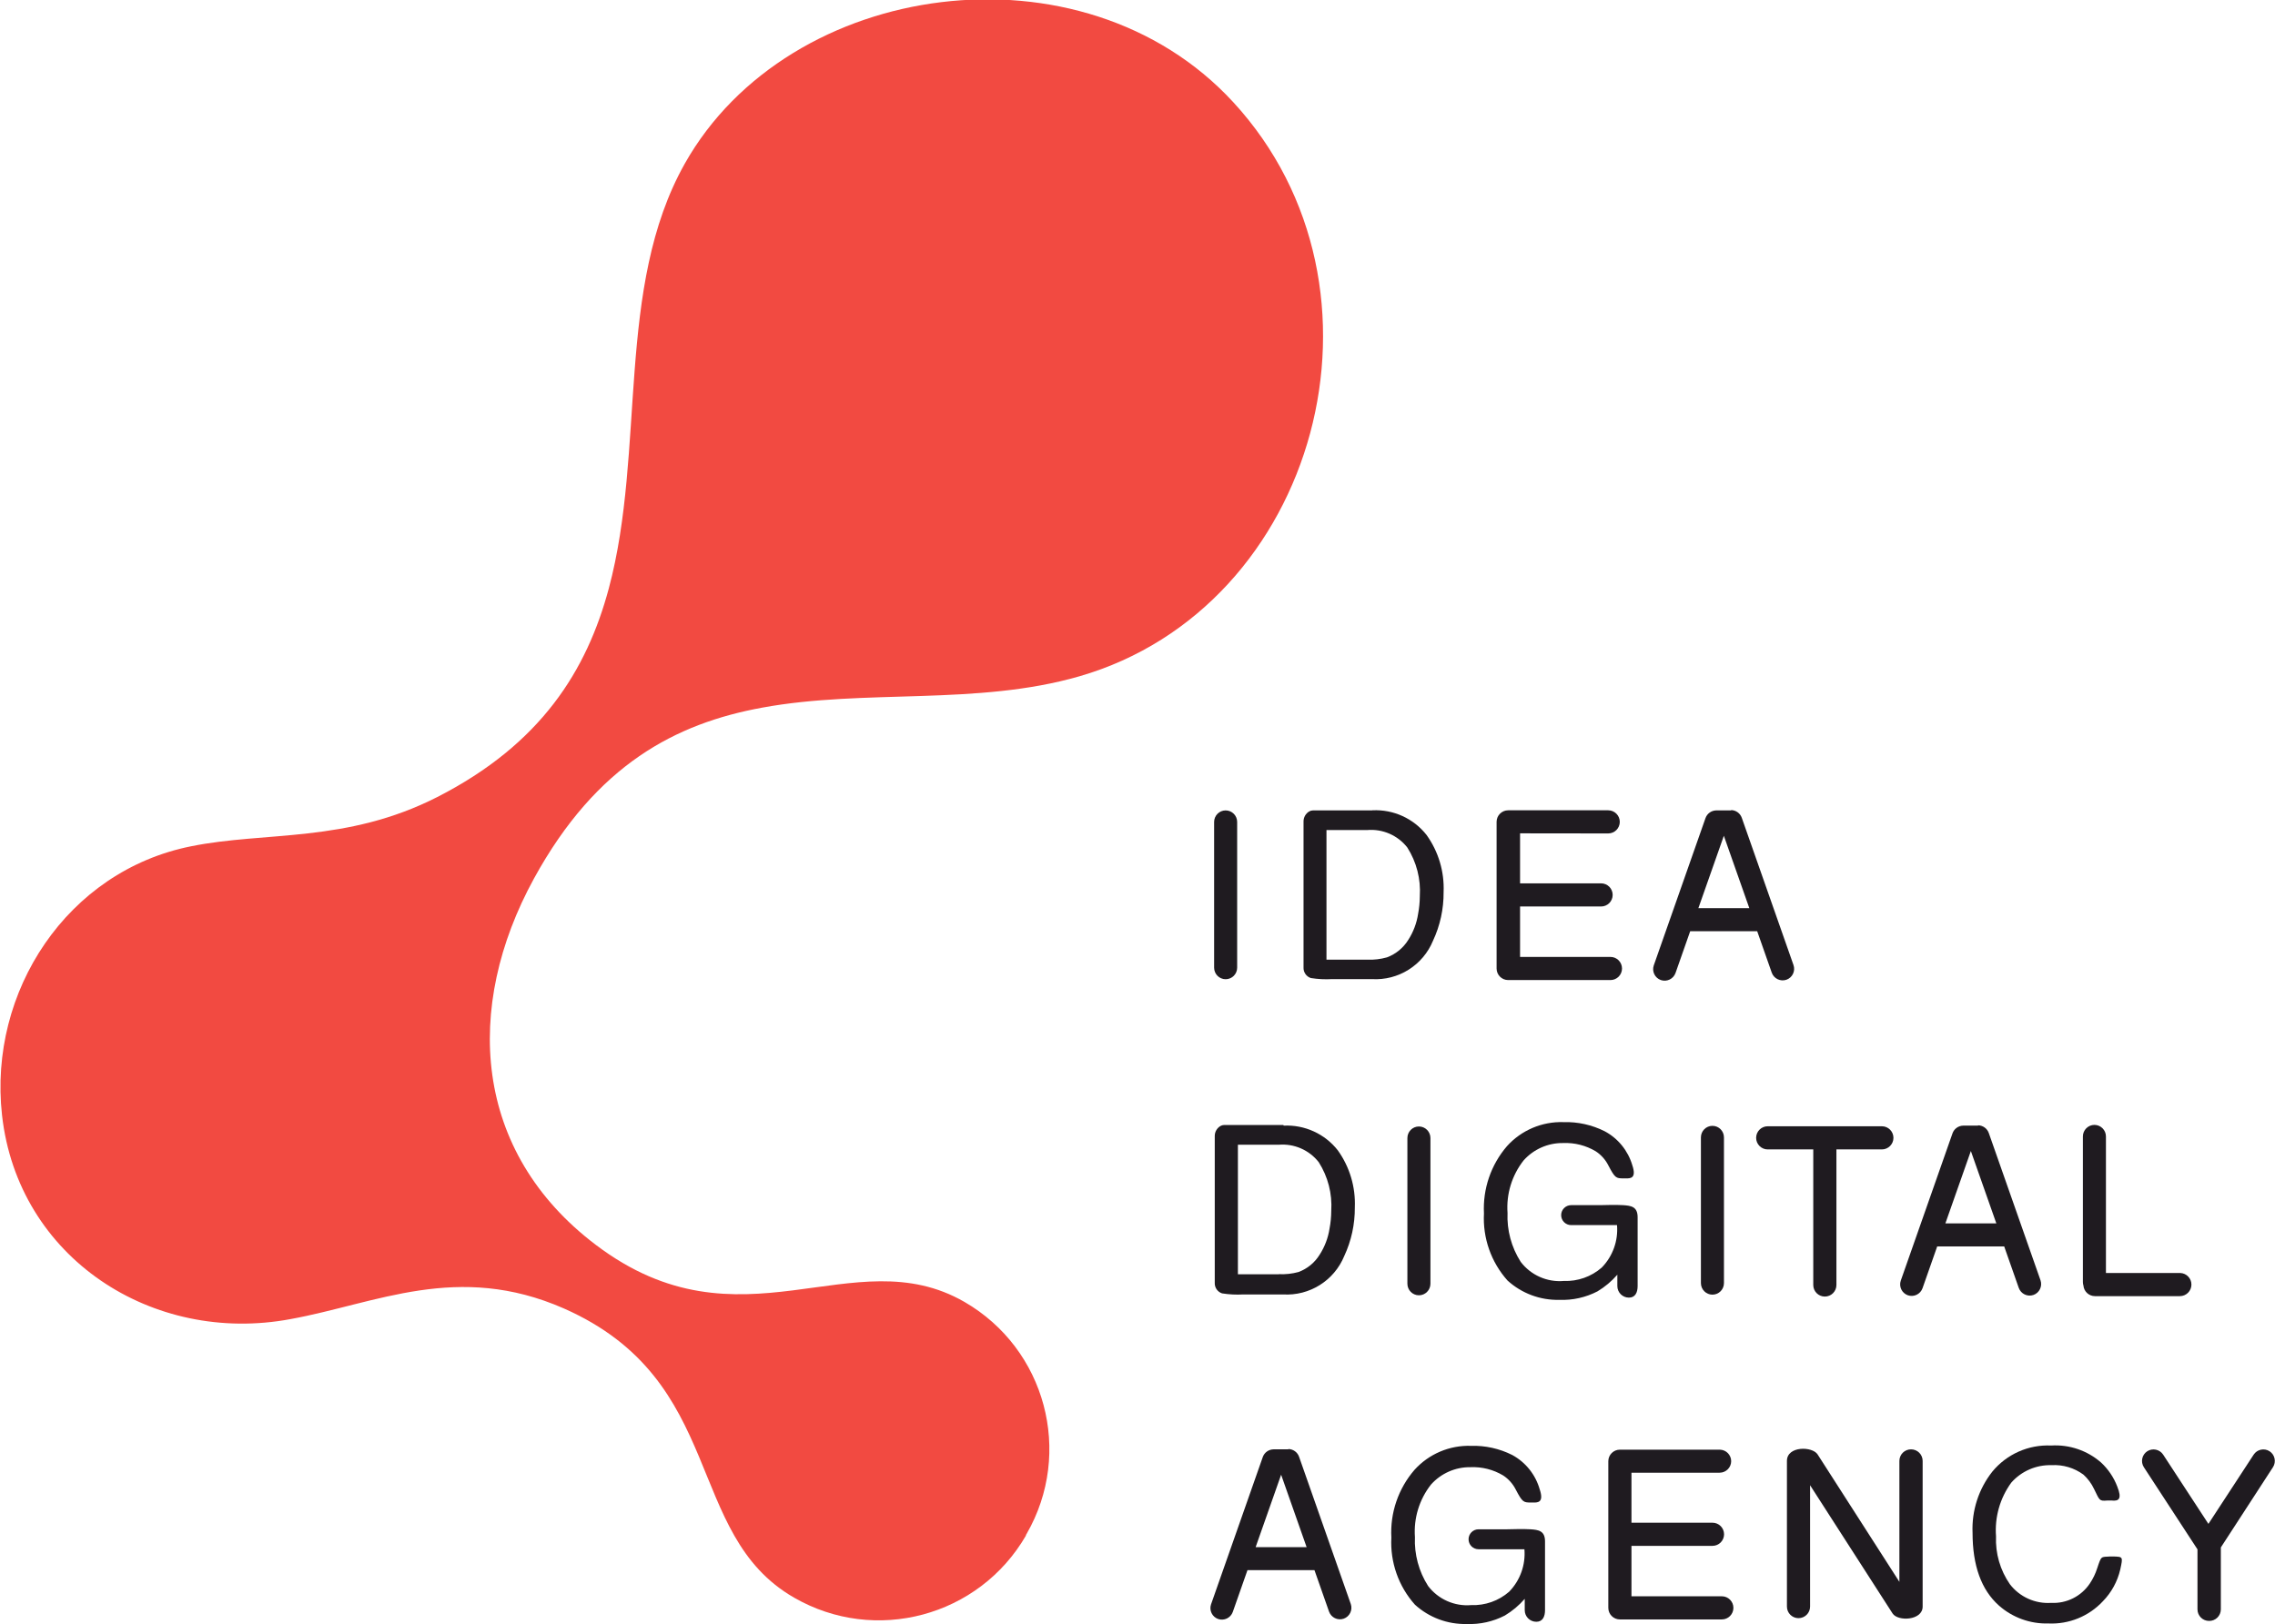
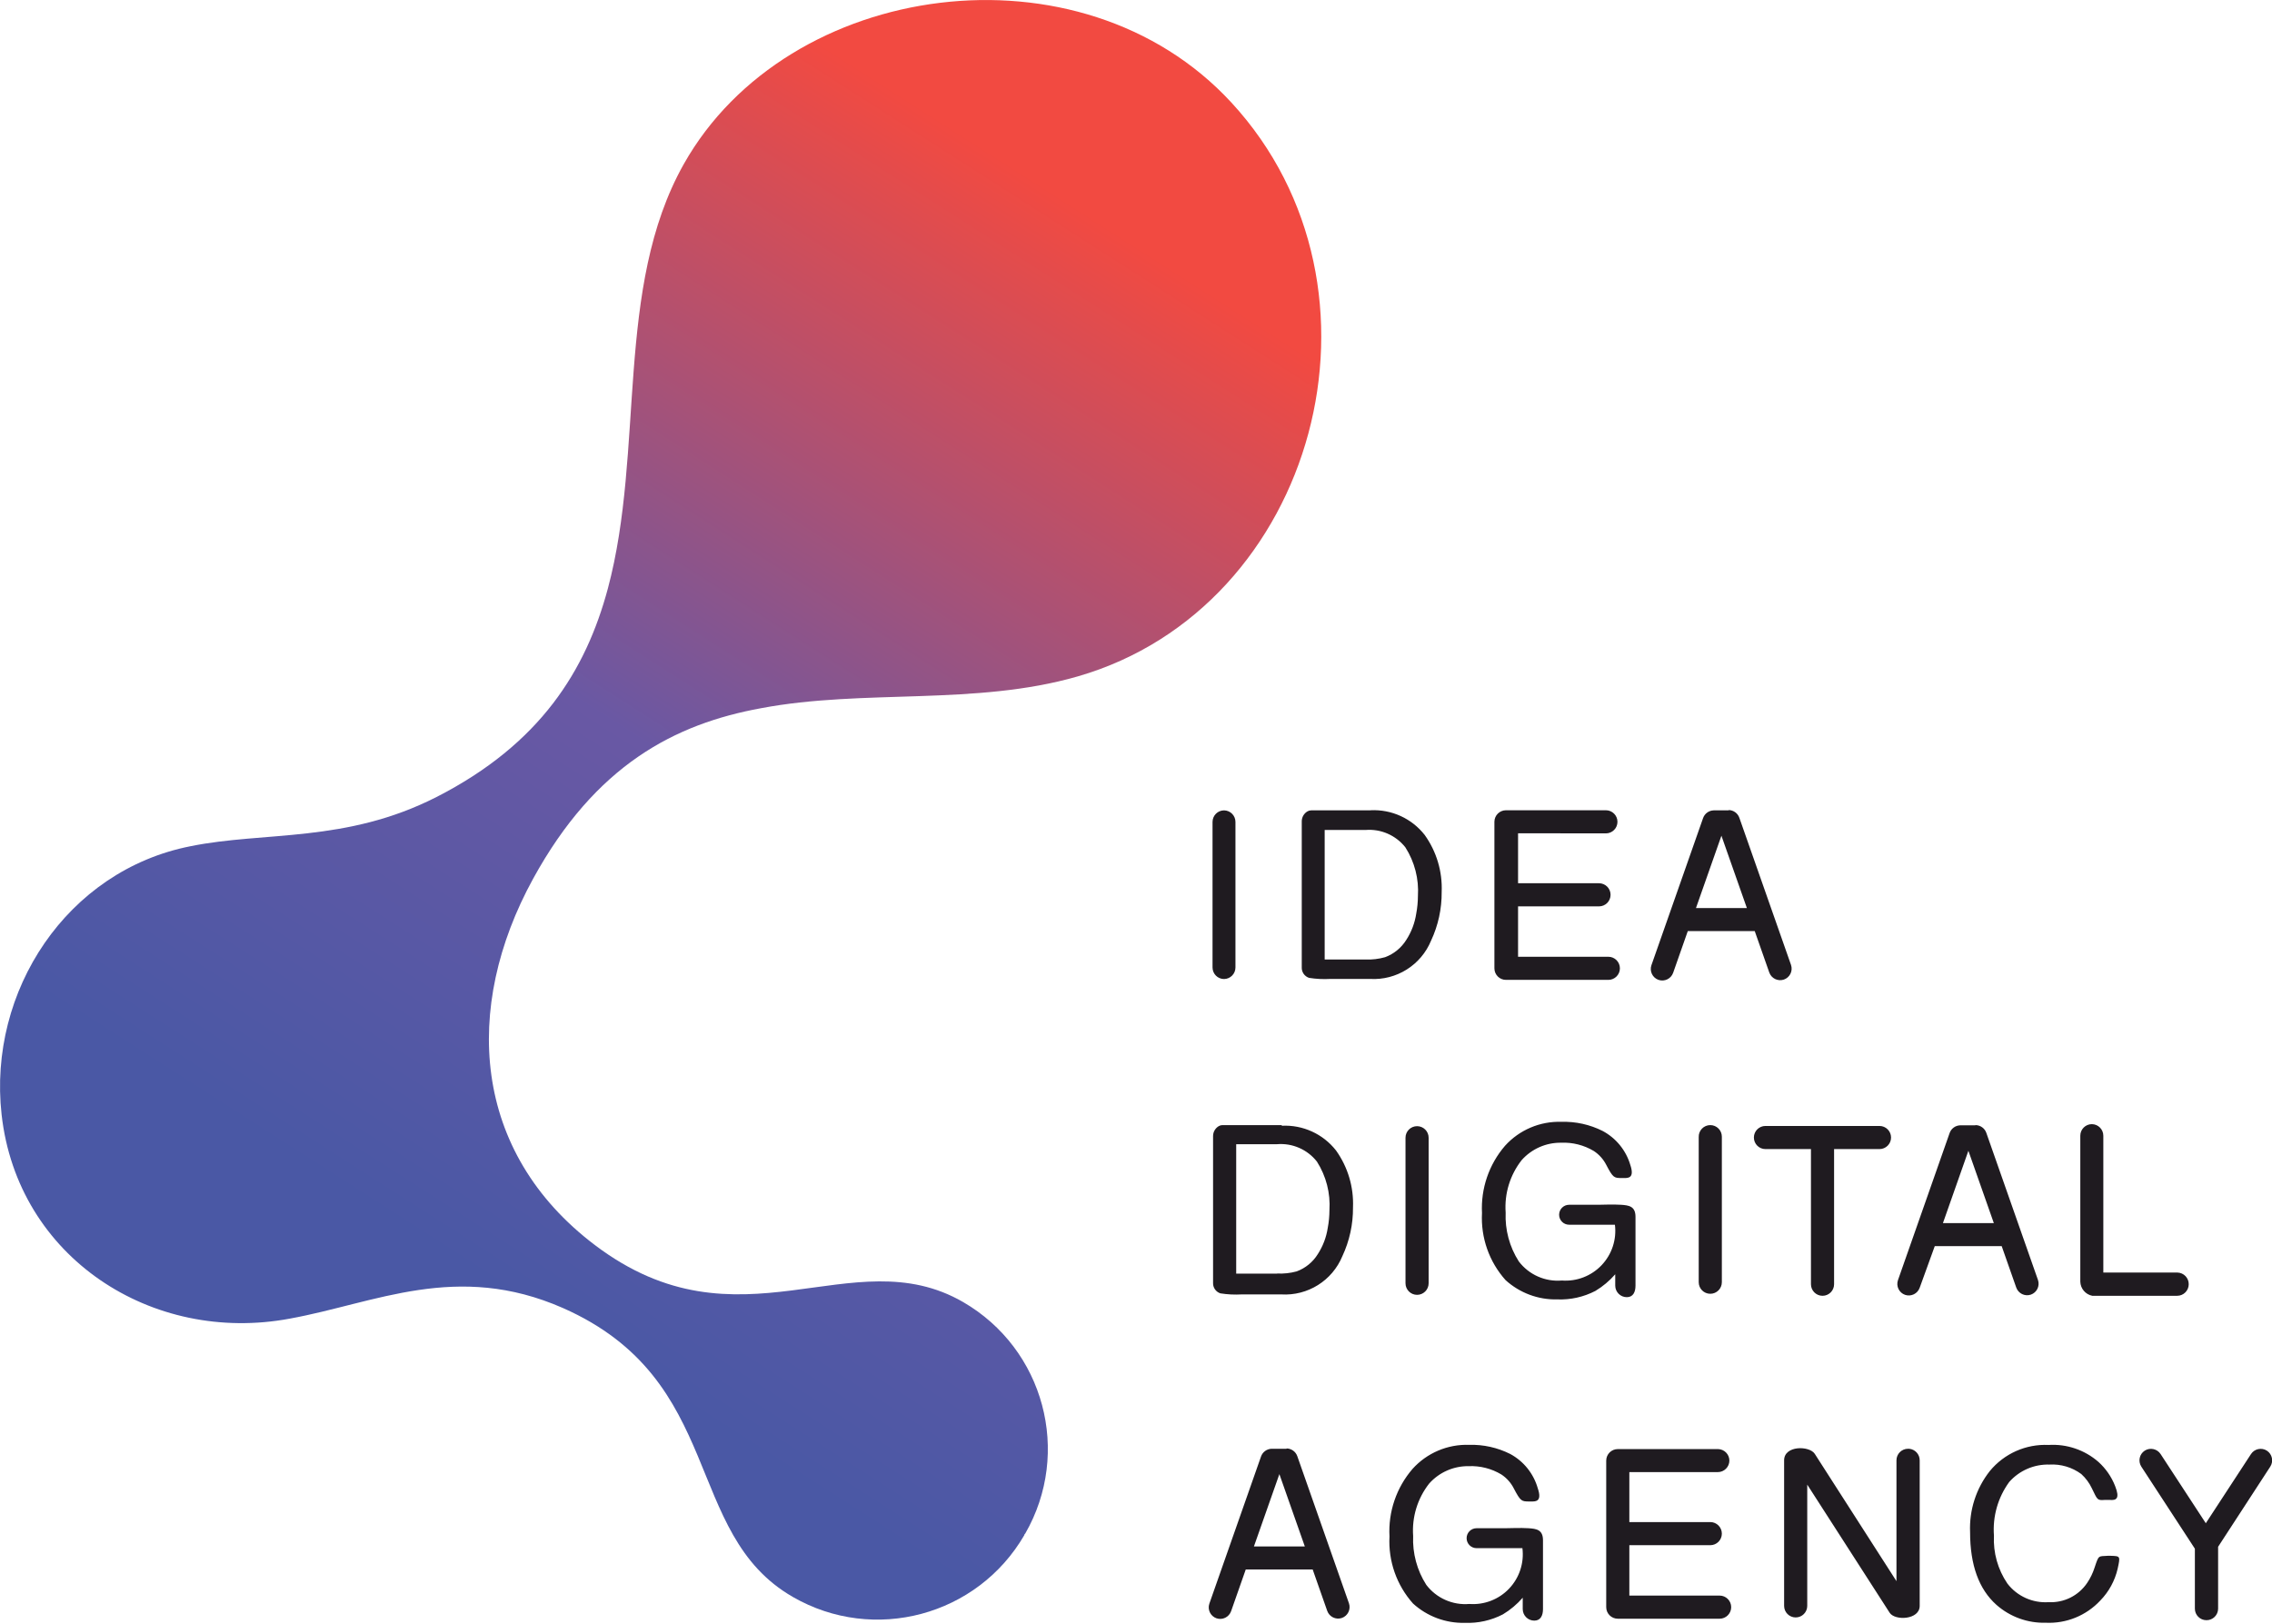
- <svg xmlns="http://www.w3.org/2000/svg" viewBox="0 0 214.23 152.91">
+ <svg xmlns="http://www.w3.org/2000/svg" viewBox="0 0 214.17 153.03">
  <defs>
-     <style>.a,.b{fill-rule:evenodd}.a{fill:url(#a)}.b,.c{fill:#1f1b20}</style>
-     <linearGradient id="a" x1="-259.8" y1="342.89" x2="-197.58" y2="245.78" gradientUnits="userSpaceOnUse">
+     <style>.a{fill:url(#a)}.b{fill:#1f1b20}</style>
+     <linearGradient id="a" x1="-259.78" y1="-188.9" x2="-197.56" y2="-91.79" gradientTransform="matrix(1 0 0 -1 307.02 -67.18)" gradientUnits="userSpaceOnUse">
      <stop offset="0" stop-color="#4a58a5" />
      <stop offset=".44" stop-color="#6958a4" />
      <stop offset="1" stop-color="#f24a41" />
    </linearGradient>
  </defs>
-   <path class="a" d="M96.61 144.57v.06a16 16 0 0 1-21.83 5.85c-10.44-6-6.26-20.43-21.68-27.24-10-4.39-17.66-.47-25.73 1-13 2.44-25.68-5.76-27.18-19.21-1.3-11.67 6.16-23 17.8-25.32 7-1.42 14.63-.28 23.19-4.64 9.79-5 14.08-11.94 16.15-19.65 3.5-13.08.6-28.35 7.15-40 9.81-17.43 37.44-21.22 51.64-5.81 16.17 17.54 8 47.6-14.48 54.09-9.65 2.79-20.18 1.17-29.86 2.95-8.1 1.48-15.6 5.33-21.5 16.1-6.63 12.11-5.77 25.73 5.84 34.51 13.64 10.32 24.2-.7 34.71 5.37a16 16 0 0 1 5.85 21.83z" />
-   <path class="b" d="M129.19 76.33h-5.56a.69.69 0 0 0-.35.1 1.09 1.09 0 0 0-.53.93v13.76a1 1 0 0 0 .69 1 9.37 9.37 0 0 0 2 .1h3.74a5.85 5.85 0 0 0 5.76-3.61 10.62 10.62 0 0 0 1-4.59 8.62 8.62 0 0 0-1.6-5.37 6.1 6.1 0 0 0-5.1-2.33zm-.42 14.06h-3.86V78.18h3.84a4.33 4.33 0 0 1 3.77 1.64 7.64 7.64 0 0 1 1.18 4.59 9.11 9.11 0 0 1-.16 1.66 6.28 6.28 0 0 1-.93 2.46 4 4 0 0 1-2 1.64 5.92 5.92 0 0 1-1.84.22zm22.34 16.16a8.13 8.13 0 0 0-3.88-.86 6.87 6.87 0 0 0-5.32 2.26 9 9 0 0 0-2.17 6.34 8.78 8.78 0 0 0 2.22 6.32 7 7 0 0 0 4.88 1.82 7.18 7.18 0 0 0 3.59-.8 7.76 7.76 0 0 0 1.87-1.57v1.07a1.09 1.09 0 0 0 1.09 1.09c.6 0 .82-.49.82-1.09v-6.48c0-1-.61-1.09-1.37-1.14s-1.75 0-2.18 0h-2.71a.94.94 0 0 0-.94.94.94.94 0 0 0 .94.94h4.32a5.13 5.13 0 0 1-1.44 4 5.13 5.13 0 0 1-3.57 1.26 4.61 4.61 0 0 1-4.06-1.8 7.93 7.93 0 0 1-1.24-4.61 7.17 7.17 0 0 1 1.51-4.94 4.89 4.89 0 0 1 3.72-1.64 5.53 5.53 0 0 1 3.08.78 3.43 3.43 0 0 1 1.18 1.32c.63 1.21.74 1.22 1.4 1.23h.28c.39 0 1 0 .58-1.24a5.34 5.34 0 0 0-2.6-3.2zm46.74 31.2a6.53 6.53 0 0 0-4.7-1.6 6.76 6.76 0 0 0-5.54 2.46 8.7 8.7 0 0 0-1.86 5.76c0 3.08.82 5.37 2.48 6.85a6.75 6.75 0 0 0 4.66 1.69 6.6 6.6 0 0 0 5.13-2.09 6.33 6.33 0 0 0 1.64-3c.26-1.2.26-1.19-.65-1.22h-.29c-.9.06-.83-.09-1.23 1.1a5.61 5.61 0 0 1-.7 1.45 4.12 4.12 0 0 1-3.64 1.82 4.52 4.52 0 0 1-3.88-1.75 7.35 7.35 0 0 1-1.31-4.52 7.6 7.6 0 0 1 1.44-5.06 4.87 4.87 0 0 1 3.79-1.64 4.61 4.61 0 0 1 3 .89 4.3 4.3 0 0 1 1 1.35c.54 1.1.48 1.15 1.25 1.09h.41c.66.07 1-.13.53-1.31a6 6 0 0 0-1.53-2.27z" />
-   <rect class="c" x="114.33" y="76.33" width="2.17" height="15.9" rx="1.09" ry="1.09" />
-   <path class="b" d="M143.14 78.49v4.71h7.63a1.09 1.09 0 0 1 1.09 1.09 1.09 1.09 0 0 1-1.09 1.09h-7.63v4.75h8.51a1.09 1.09 0 0 1 1.09 1.09 1.09 1.09 0 0 1-1.09 1.09h-9.63a1.09 1.09 0 0 1-1.09-1.09V77.4a1.09 1.09 0 0 1 1.09-1.08h9.42a1.09 1.09 0 0 1 1.09 1.09 1.09 1.09 0 0 1-1.09 1.09zm19.88-2.19a1.09 1.09 0 0 1 1 .73l4.87 13.87a1.09 1.09 0 0 1-.67 1.38 1.09 1.09 0 0 1-1.38-.67l-1.37-3.9h-6.31l-1.38 3.93a1.09 1.09 0 0 1-1.38.67 1.09 1.09 0 0 1-.67-1.38l4.87-13.87a1.09 1.09 0 0 1 1-.73h1.41zm1.71 9.24l-2.4-6.82-2.4 6.82zm-43.88 20.42h-5.58a.69.69 0 0 0-.35.1 1.09 1.09 0 0 0-.53.93v13.83a1 1 0 0 0 .69 1 9.37 9.37 0 0 0 2 .1h3.74a5.85 5.85 0 0 0 5.76-3.61 10.63 10.63 0 0 0 1-4.59 8.62 8.62 0 0 0-1.6-5.37 6.1 6.1 0 0 0-5.1-2.33zm-.42 14.06h-3.86v-12.2h3.84a4.33 4.33 0 0 1 3.77 1.64 7.64 7.64 0 0 1 1.18 4.59 9.08 9.08 0 0 1-.16 1.66 6.28 6.28 0 0 1-.93 2.46 3.94 3.94 0 0 1-2 1.64 5.92 5.92 0 0 1-1.84.2z" />
-   <rect class="c" x="132.53" y="106.1" width="2.17" height="15.9" rx="1.09" ry="1.09" />
-   <rect class="c" x="160.17" y="106.04" width="2.17" height="15.9" rx="1.09" ry="1.09" />
-   <path class="b" d="M186.28 105.99a1.09 1.09 0 0 1 1 .73l4.87 13.87a1.09 1.09 0 0 1-.67 1.38 1.09 1.09 0 0 1-1.38-.67l-1.37-3.9h-6.31l-1.38 3.93a1.09 1.09 0 0 1-1.38.67 1.09 1.09 0 0 1-.67-1.38l4.87-13.87a1.09 1.09 0 0 1 1-.73h1.4zm1.71 9.24l-2.4-6.82-2.4 6.82zm-66.66 21.25a1.09 1.09 0 0 1 1 .73l4.87 13.87a1.09 1.09 0 0 1-.67 1.38 1.09 1.09 0 0 1-1.38-.67l-1.37-3.9h-6.31l-1.38 3.93a1.09 1.09 0 0 1-1.38.67 1.09 1.09 0 0 1-.67-1.38l4.87-13.87a1.09 1.09 0 0 1 1-.73h1.4zm1.71 9.24l-2.4-6.82-2.4 6.82zm30.59-7.01v4.71h7.63a1.09 1.09 0 0 1 1.09 1.09 1.09 1.09 0 0 1-1.09 1.09h-7.63v4.75h8.51a1.09 1.09 0 0 1 1.09 1.09 1.09 1.09 0 0 1-1.09 1.09h-9.6a1.09 1.09 0 0 1-1.09-1.09v-13.82a1.09 1.09 0 0 1 1.09-1.08h9.42a1.09 1.09 0 0 1 1.06 1.08 1.09 1.09 0 0 1-1.09 1.09zm19.3-30.45v12.77a1.09 1.09 0 0 1-1.09 1.09 1.09 1.09 0 0 1-1.09-1.09v-12.77h-4.29a1.09 1.09 0 0 1-1.09-1.09 1.09 1.09 0 0 1 1.09-1.09h10.75a1.09 1.09 0 0 1 1.09 1.09 1.09 1.09 0 0 1-1.09 1.09zm33.43 12.73a1.09 1.09 0 0 1-1.09 1.09h-8a1.09 1.09 0 0 1-1.08-1 1.08 1.08 0 0 1-.05-.33v-13.71a1.09 1.09 0 0 1 1.09-1.09 1.09 1.09 0 0 1 1.08 1.09v12.86h7a1.09 1.09 0 0 1 1.05 1.09zm-63.96 16.05a8.12 8.12 0 0 0-3.88-.86 6.87 6.87 0 0 0-5.32 2.26 9 9 0 0 0-2.18 6.38 8.78 8.78 0 0 0 2.22 6.32 7 7 0 0 0 4.88 1.82 7.18 7.18 0 0 0 3.59-.8 7.77 7.77 0 0 0 1.87-1.57v1.07a1.09 1.09 0 0 0 1.09 1.09c.6 0 .82-.49.82-1.09v-6.48c0-1-.61-1.09-1.37-1.14s-1.75 0-2.18 0h-2.71a.94.94 0 0 0-.94.94.94.94 0 0 0 .94.94h4.32a5.13 5.13 0 0 1-1.44 4 5.13 5.13 0 0 1-3.57 1.26 4.61 4.61 0 0 1-4.06-1.8 7.93 7.93 0 0 1-1.24-4.61 7.17 7.17 0 0 1 1.51-4.94 4.89 4.89 0 0 1 3.72-1.64 5.53 5.53 0 0 1 3.08.78 3.43 3.43 0 0 1 1.18 1.32c.63 1.21.74 1.22 1.4 1.23h.28c.39 0 1 0 .58-1.24a5.34 5.34 0 0 0-2.59-3.24zm37.56-.53a1.09 1.09 0 0 1 1.09 1.09v13.72c0 1.32-2.33 1.42-2.83.65l-7.77-12.08v11.43a1.09 1.09 0 0 1-1.09 1.09 1.09 1.09 0 0 1-1.09-1.09V137.6c0-1.42 2.39-1.39 2.89-.61l7.7 12V137.6a1.09 1.09 0 0 1 1.1-1.09zm29.17 9.24v5.84a1.09 1.09 0 0 1-1.11 1.08 1.09 1.09 0 0 1-1.09-1.09v-5.65l-5.05-7.74a1.09 1.09 0 0 1 .32-1.5 1.09 1.09 0 0 1 1.5.32l4.26 6.52 4.26-6.52a1.09 1.09 0 0 1 1.5-.32 1.09 1.09 0 0 1 .32 1.5z" />
+   <path class="a" d="M96.57 144.63v.06a16 16 0 0 1-21.83 5.85c-10.44-6-6.26-20.43-21.68-27.24-10-4.39-17.66-.47-25.73 1-13 2.44-25.68-5.76-27.18-19.24-1.3-11.64 6.16-23 17.81-25.29 7-1.42 14.63-.28 23.19-4.64 9.79-5 14.08-11.94 16.15-19.65 3.5-13.08.6-28.35 7.15-40 9.8-17.42 37.43-21.22 51.63-5.81 16.17 17.54 8 47.6-14.48 54.09-9.65 2.79-20.18 1.17-29.86 3-8.1 1.48-15.6 5.33-21.5 16.1-6.63 12.11-5.77 25.73 5.84 34.51 13.64 10.32 24.2-.7 34.71 5.37a16 16 0 0 1 5.85 21.83z" />
+   <path class="b" d="M129.15 76.39h-5.56a.69.69 0 0 0-.35.1 1.09 1.09 0 0 0-.53.93v13.76a1 1 0 0 0 .69 1 9.37 9.37 0 0 0 2 .1h3.74a5.85 5.85 0 0 0 5.76-3.61 10.62 10.62 0 0 0 1-4.59 8.62 8.62 0 0 0-1.6-5.37 6.1 6.1 0 0 0-5.1-2.33zm-.42 14.06h-3.86V78.24h3.84a4.33 4.33 0 0 1 3.77 1.64 7.64 7.64 0 0 1 1.18 4.59 9.11 9.11 0 0 1-.16 1.66 6.28 6.28 0 0 1-.93 2.46 4 4 0 0 1-2 1.64 5.92 5.92 0 0 1-1.84.22zm22.34 16.16a8.13 8.13 0 0 0-3.88-.86 6.87 6.87 0 0 0-5.32 2.26 9 9 0 0 0-2.17 6.34 8.78 8.78 0 0 0 2.22 6.32 7 7 0 0 0 4.88 1.82 7.18 7.18 0 0 0 3.59-.8 7.76 7.76 0 0 0 1.87-1.57v1.07a1.09 1.09 0 0 0 1.09 1.09c.6 0 .82-.49.82-1.09v-6.48c0-1-.61-1.09-1.37-1.14s-1.75 0-2.18 0h-2.71a.94.94 0 0 0-.94.94.94.94 0 0 0 .94.94h4.32a4.69 4.69 0 0 1-5 5.26 4.61 4.61 0 0 1-4.06-1.8 7.93 7.93 0 0 1-1.24-4.61 7.17 7.17 0 0 1 1.51-4.94 4.89 4.89 0 0 1 3.72-1.64 5.53 5.53 0 0 1 3.08.78 3.43 3.43 0 0 1 1.18 1.32c.63 1.21.74 1.22 1.4 1.23h.28c.39 0 1 0 .58-1.24a5.34 5.34 0 0 0-2.61-3.2zm46.74 31.2a6.53 6.53 0 0 0-4.7-1.6 6.76 6.76 0 0 0-5.54 2.46 8.7 8.7 0 0 0-1.86 5.76c0 3.08.82 5.37 2.48 6.85a6.75 6.75 0 0 0 4.66 1.69 6.6 6.6 0 0 0 5.13-2.09 6.33 6.33 0 0 0 1.64-3c.26-1.2.26-1.19-.65-1.22h-.29c-.9.06-.83-.09-1.23 1.1a5.61 5.61 0 0 1-.7 1.45 4.12 4.12 0 0 1-3.64 1.82 4.52 4.52 0 0 1-3.88-1.75 7.35 7.35 0 0 1-1.27-4.52 7.6 7.6 0 0 1 1.44-5.06 4.87 4.87 0 0 1 3.79-1.64 4.61 4.61 0 0 1 3 .89 4.3 4.3 0 0 1 1 1.35c.54 1.1.48 1.15 1.25 1.09h.41c.66.07 1-.13.53-1.31a6 6 0 0 0-1.57-2.27zm-82.43-61.42a1.09 1.09 0 0 1 1.08 1.09V91.2a1.09 1.09 0 0 1-1.08 1.09 1.09 1.09 0 0 1-1.08-1.09V77.48a1.09 1.09 0 0 1 1.08-1.09zm27.72 2.16v4.71h7.63a1.09 1.09 0 0 1 1.09 1.09 1.09 1.09 0 0 1-1.09 1.09h-7.63v4.75h8.51a1.09 1.09 0 0 1 1.09 1.09 1.09 1.09 0 0 1-1.09 1.09h-9.65a1.09 1.09 0 0 1-1.09-1.09V77.46a1.09 1.09 0 0 1 1.09-1.08h9.42a1.09 1.09 0 0 1 1.09 1.09 1.09 1.09 0 0 1-1.09 1.09zm19.86-2.19a1.09 1.09 0 0 1 1 .73l4.87 13.87a1.09 1.09 0 0 1-.67 1.38 1.09 1.09 0 0 1-1.38-.67l-1.37-3.9h-6.31l-1.38 3.93a1.09 1.09 0 0 1-1.38.67 1.09 1.09 0 0 1-.67-1.38l4.87-13.87a1.09 1.09 0 0 1 1-.73h1.42zm1.71 9.24l-2.4-6.82-2.4 6.82zm-43.86 20.46h-5.58a.69.69 0 0 0-.35.1 1.09 1.09 0 0 0-.53.93v13.83a1 1 0 0 0 .69 1 9.37 9.37 0 0 0 2 .1h3.74a5.85 5.85 0 0 0 5.76-3.61 10.63 10.63 0 0 0 1-4.59 8.62 8.62 0 0 0-1.6-5.37 6.1 6.1 0 0 0-5.1-2.33zm-.42 14h-3.86v-12.2h3.84a4.33 4.33 0 0 1 3.77 1.64 7.64 7.64 0 0 1 1.18 4.59 9.08 9.08 0 0 1-.16 1.66 6.28 6.28 0 0 1-.93 2.46 3.94 3.94 0 0 1-2 1.64 5.92 5.92 0 0 1-1.84.2zm13.19-13.9a1.09 1.09 0 0 1 1.09 1.09v13.72a1.09 1.09 0 0 1-1.09 1.09 1.09 1.09 0 0 1-1.09-1.09v-13.72a1.09 1.09 0 0 1 1.09-1.09zm27.64-.1a1.09 1.09 0 0 1 1.09 1.09v13.72a1.09 1.09 0 0 1-1.09 1.09 1.09 1.09 0 0 1-1.09-1.09v-13.68a1.09 1.09 0 0 1 1.09-1.13zm25.02 0a1.09 1.09 0 0 1 1 .73l4.87 13.87a1.09 1.09 0 0 1-.67 1.38 1.09 1.09 0 0 1-1.38-.67l-1.37-3.9h-6.31l-1.42 3.92a1.09 1.09 0 0 1-1.38.67 1.09 1.09 0 0 1-.67-1.38l4.87-13.87a1.09 1.09 0 0 1 1-.73h1.4zm1.71 9.24l-2.4-6.82-2.4 6.82zm-66.66 21.24a1.09 1.09 0 0 1 1 .73l4.87 13.87a1.09 1.09 0 0 1-.67 1.38 1.09 1.09 0 0 1-1.38-.67l-1.37-3.9h-6.31l-1.38 3.93a1.09 1.09 0 0 1-1.38.67 1.09 1.09 0 0 1-.67-1.38l4.87-13.87a1.09 1.09 0 0 1 1-.73h1.4zm1.71 9.24l-2.4-6.82-2.4 6.82zm30.59-7.01v4.71h7.63a1.09 1.09 0 0 1 1.09 1.09 1.09 1.09 0 0 1-1.09 1.09h-7.63v4.75h8.51a1.09 1.09 0 0 1 1.09 1.09 1.09 1.09 0 0 1-1.09 1.09h-9.6a1.09 1.09 0 0 1-1.09-1.09v-13.82a1.09 1.09 0 0 1 1.09-1.08h9.46a1.09 1.09 0 0 1 1.06 1.08 1.09 1.09 0 0 1-1.09 1.09zm19.3-30.45v12.74a1.09 1.09 0 0 1-1.09 1.09 1.09 1.09 0 0 1-1.09-1.09v-12.74h-4.29a1.09 1.09 0 0 1-1.09-1.09 1.09 1.09 0 0 1 1.09-1.09h10.75a1.09 1.09 0 0 1 1.09 1.09 1.09 1.09 0 0 1-1.09 1.09zm33.43 12.74a1.09 1.09 0 0 1-1.09 1.09h-8a1.4 1.4 0 0 1-1.13-1.33v-13.76a1.09 1.09 0 0 1 1.09-1.09 1.09 1.09 0 0 1 1.08 1.09v12.9h7a1.09 1.09 0 0 1 1.05 1.1zm-63.96 16a8.12 8.12 0 0 0-3.88-.86 6.87 6.87 0 0 0-5.32 2.26 9 9 0 0 0-2.18 6.38 8.78 8.78 0 0 0 2.22 6.32 7 7 0 0 0 4.88 1.82 7.18 7.18 0 0 0 3.59-.8 7.77 7.77 0 0 0 1.87-1.57v1.07a1.09 1.09 0 0 0 1.09 1.09c.6 0 .82-.49.82-1.09v-6.48c0-1-.61-1.09-1.37-1.14s-1.75 0-2.18 0h-2.71a.94.94 0 0 0-.94.94.94.94 0 0 0 .94.94h4.32a4.69 4.69 0 0 1-5 5.26 4.61 4.61 0 0 1-4.06-1.8 7.93 7.93 0 0 1-1.24-4.61 7.17 7.17 0 0 1 1.51-4.94 4.89 4.89 0 0 1 3.72-1.64 5.53 5.53 0 0 1 3.08.78 3.43 3.43 0 0 1 1.18 1.32c.63 1.21.74 1.22 1.4 1.23h.28c.39 0 1 0 .58-1.24a5.34 5.34 0 0 0-2.6-3.24zm37.6-.49a1.09 1.09 0 0 1 1 1.09v13.72c0 1.32-2.33 1.42-2.83.65l-7.77-12.08v11.43a1.09 1.09 0 0 1-1.09 1.09 1.09 1.09 0 0 1-1.09-1.09v-13.72c0-1.42 2.39-1.39 2.89-.61l7.7 12v-11.39a1.09 1.09 0 0 1 1.09-1.09zm29.13 9.24v5.84a1.09 1.09 0 0 1-1.1 1.08 1.09 1.09 0 0 1-1.09-1.09v-5.65l-5.05-7.74a1.09 1.09 0 0 1 .32-1.5 1.09 1.09 0 0 1 1.5.32l4.26 6.52 4.26-6.52a1.09 1.09 0 0 1 1.5-.32 1.09 1.09 0 0 1 .32 1.5z" />
</svg>
